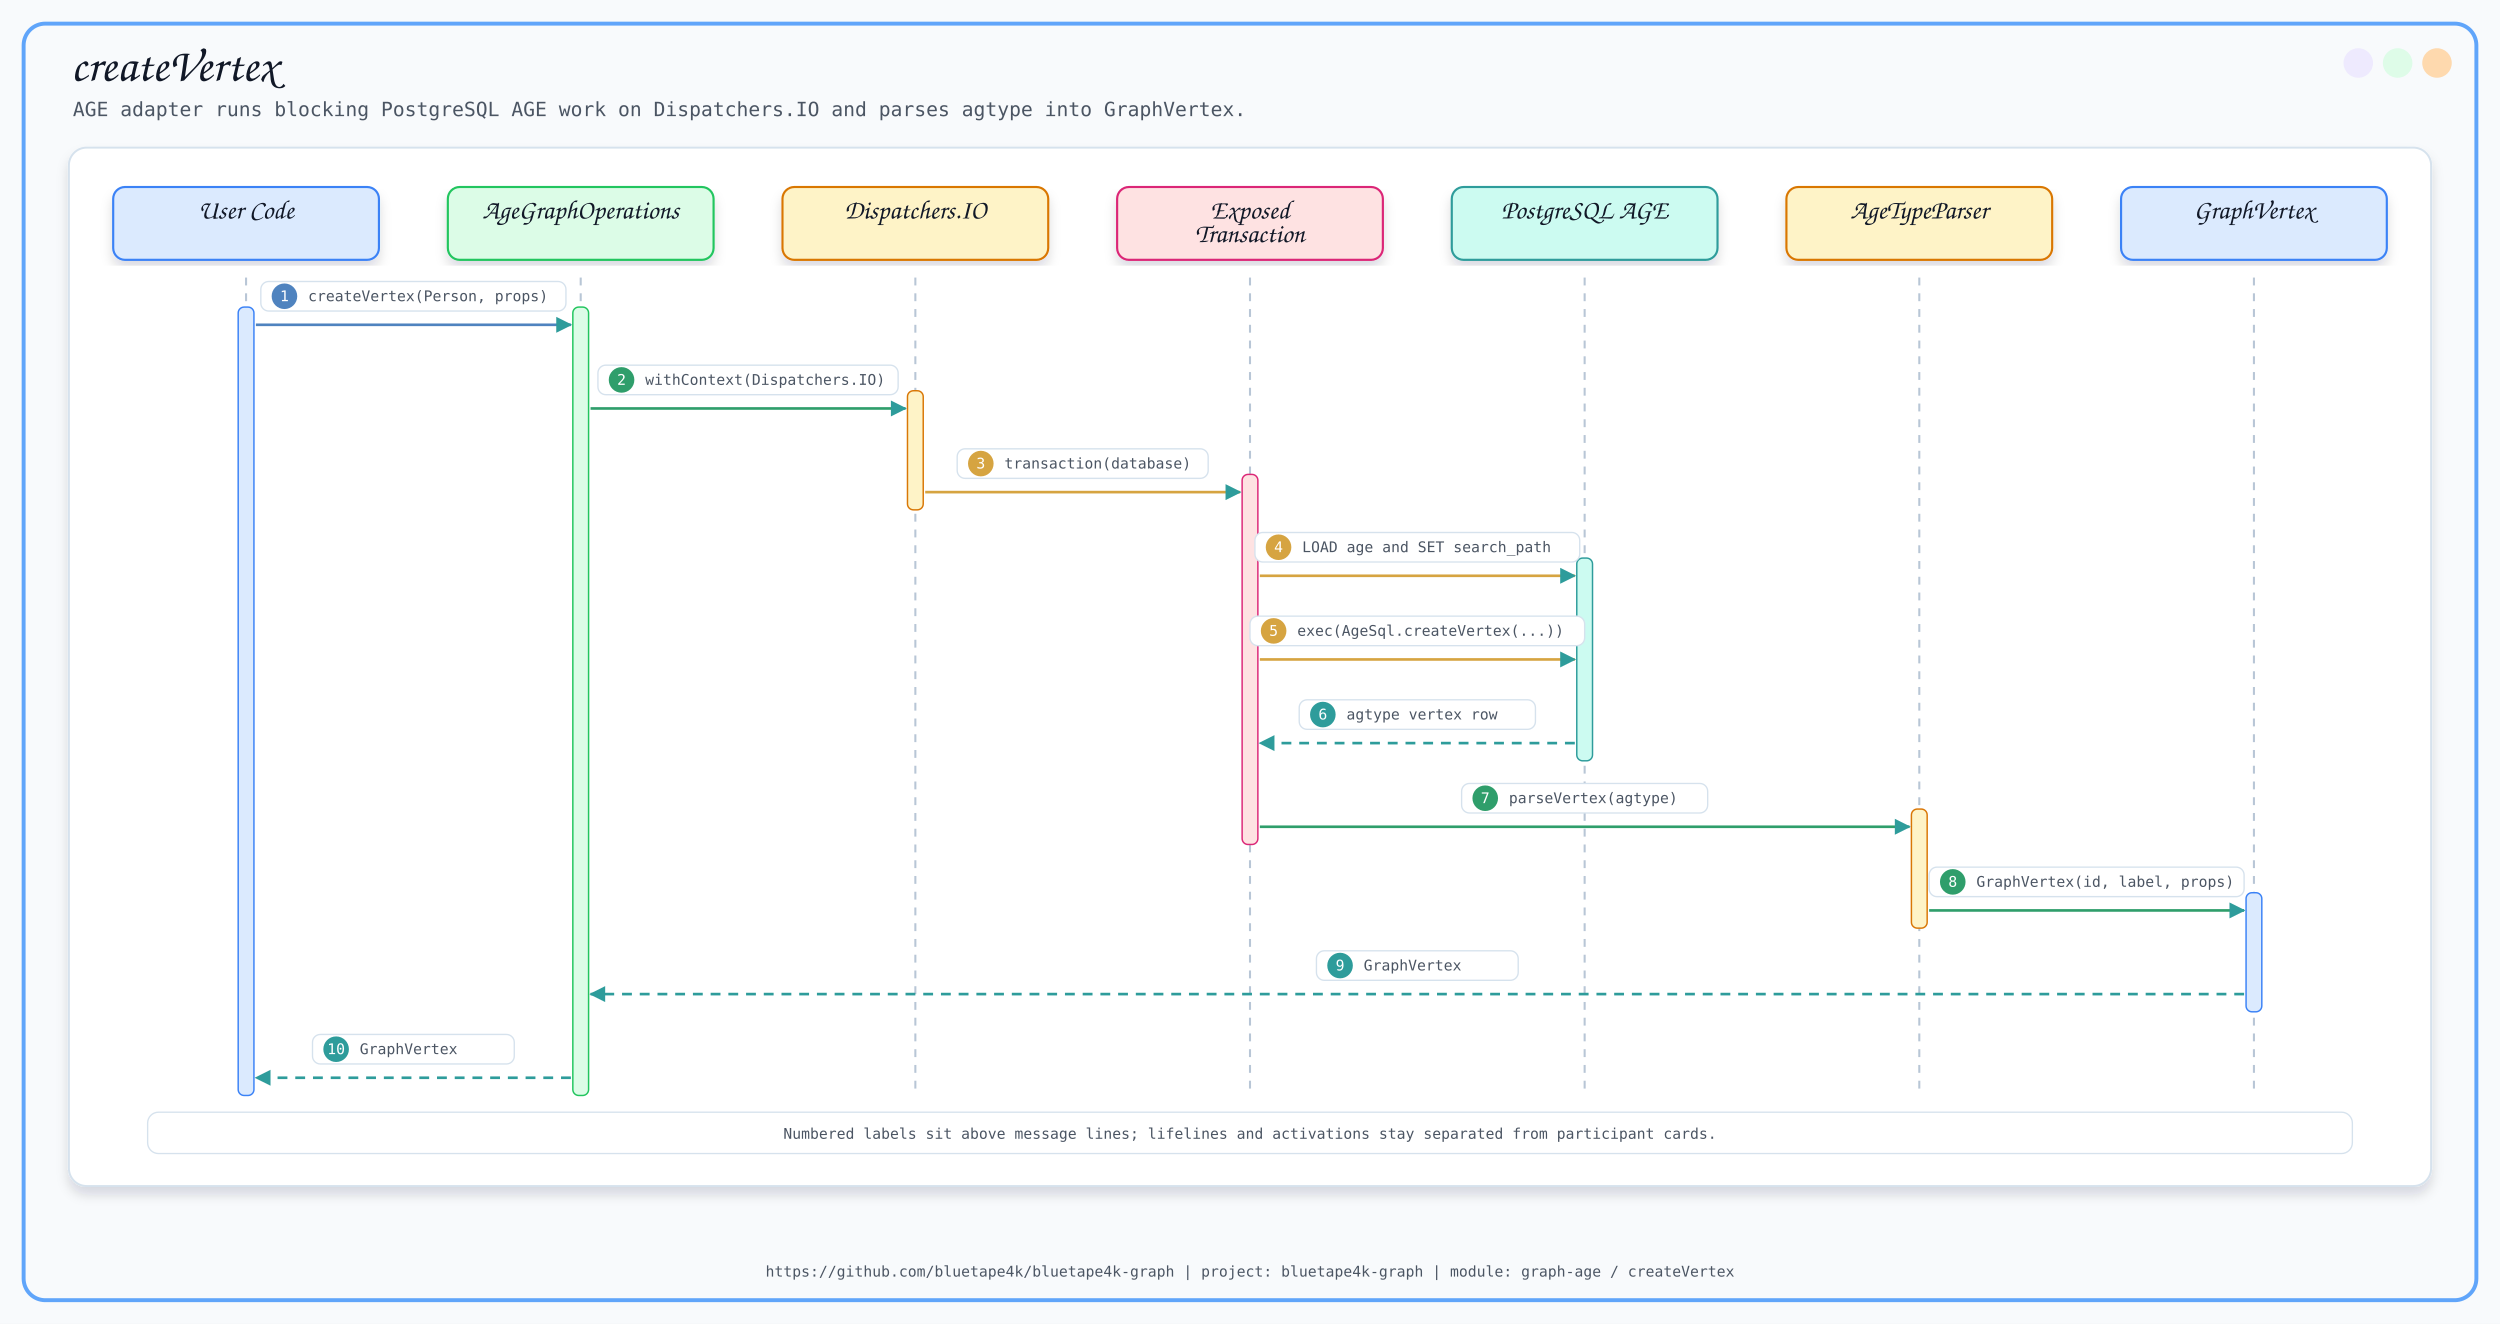
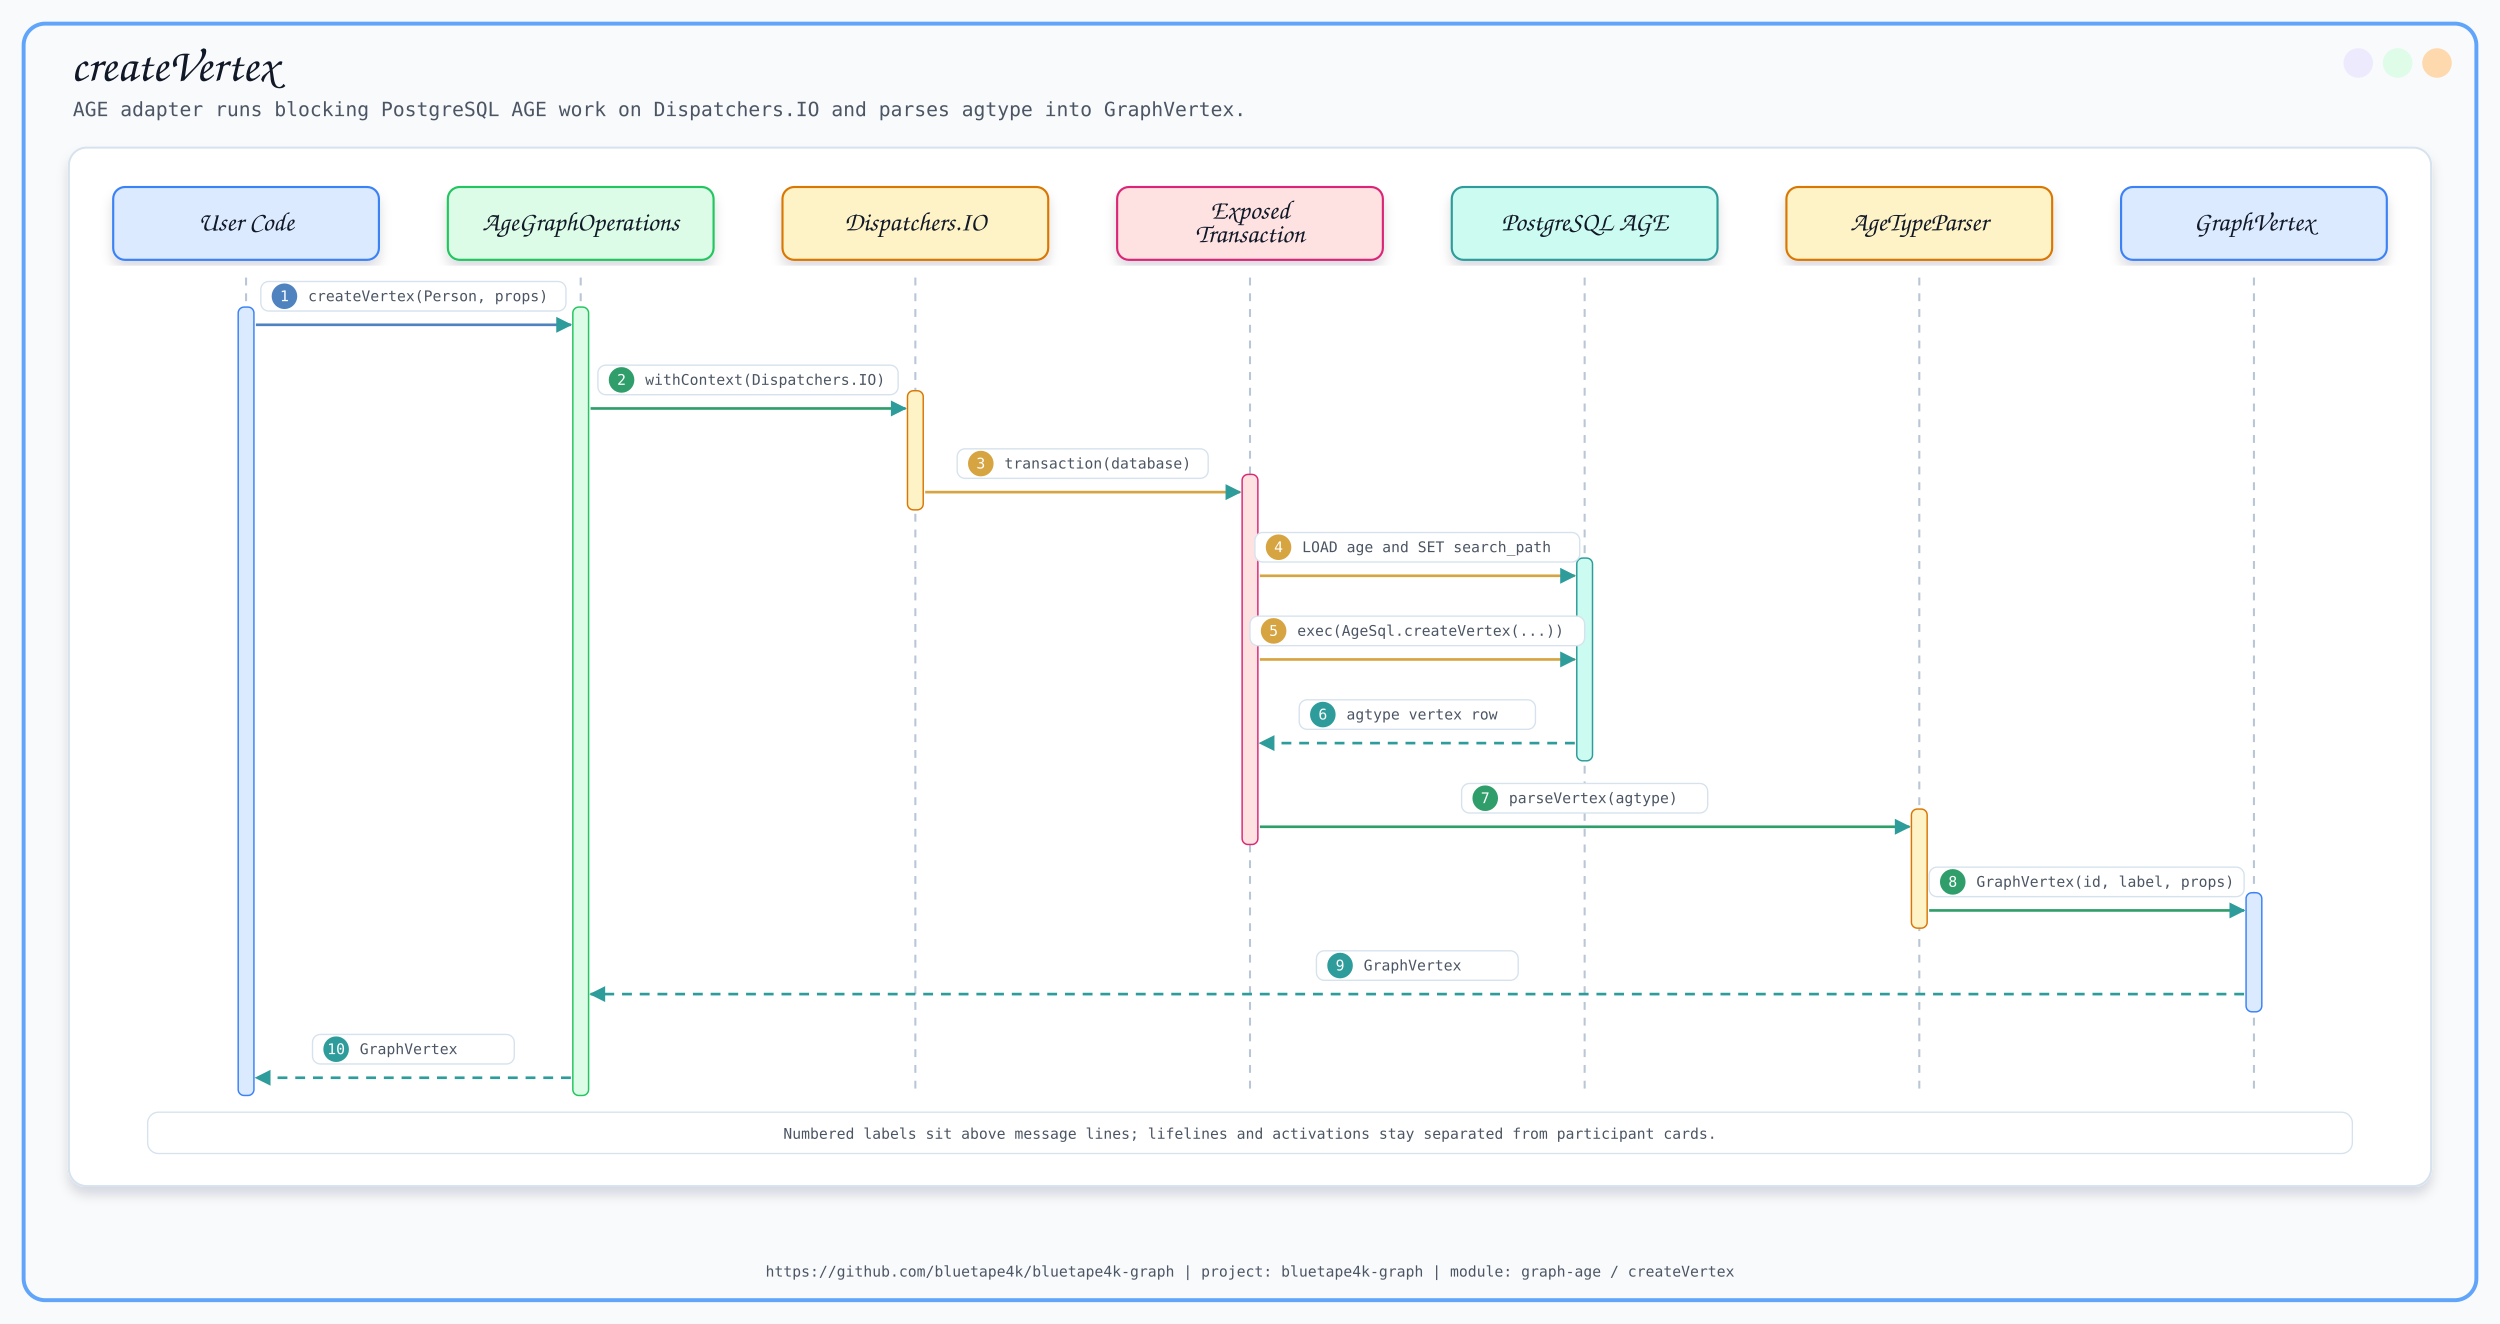
<svg xmlns="http://www.w3.org/2000/svg" width="2540" height="1345" viewBox="0 0 2540 1345">
  <defs>
    <filter id="softShadow" x="-8%" y="-8%" width="116%" height="116%">
      <feDropShadow dx="0" dy="8" stdDeviation="6" flood-color="#0F172A" flood-opacity="0.14" />
    </filter>
    <marker id="arrow" viewBox="0 0 10 10" refX="9" refY="5" markerWidth="8" markerHeight="8" orient="auto-start-reverse">
      <path d="M 0 0 L 10 5 L 0 10 z" fill="#2563EB" />
    </marker>
  </defs>
  <style>
      .title { font-family: 'Architects Daughter', cursive; font-size: 48px; fill: #111827; }
      .subtitle { font-family: 'Comic Mono', monospace; font-size: 20px; fill: #4B5563; }
      .label { font-family: 'Architects Daughter', cursive; font-size: 27px; fill: #111827; }
      .small { font-family: 'Comic Mono', monospace; font-size: 18px; fill: #374151; }
      .tiny { font-family: 'Comic Mono', monospace; font-size: 15px; fill: #4B5563; }
      .card { filter: url(#softShadow); }
      .line { stroke: #2563EB; stroke-width: 3; fill: none; marker-end: url(#arrow); }
      .thin { stroke: #60A5FA; stroke-width: 2; fill: none; marker-end: url(#arrow); }
      .dash { stroke: #64748B; stroke-width: 2; stroke-dasharray: 8 8; fill: none; marker-end: url(#arrow); }
    </style>
  <defs>
    <marker id="seqArrow" markerWidth="6" markerHeight="6" refX="5.5" refY="3" orient="auto" markerUnits="strokeWidth">
      <path d="M 0 0 L 6 3 L 0 6 z" fill="#2E9C9B" />
    </marker>
  </defs>
  <rect x="0" y="0" width="2540" height="1345" fill="#F8FAFC" />
  <rect x="24" y="24" width="2492" height="1297" rx="22" fill="none" stroke="#60A5FA" stroke-width="4" />
  <circle cx="2476" cy="64" r="15" fill="#FED7AA" opacity="0.95" />
  <circle cx="2436" cy="64" r="15" fill="#DCFCE7" opacity="0.95" />
  <circle cx="2396" cy="64" r="15" fill="#EDE9FE" opacity="0.95" />
  <text x="72" y="82" class="title">createVertex</text>
  <text x="74" y="118" class="subtitle">AGE adapter runs blocking PostgreSQL AGE work on Dispatchers.IO and parses agtype into GraphVertex.</text>
  <text x="1270.0" y="1297" text-anchor="middle" class="tiny">https://github.com/bluetape4k/bluetape4k-graph | project: bluetape4k-graph | module: graph-age / createVertex</text>
  <rect x="70" y="150" width="2400" height="1055" rx="18" fill="#FFFFFF" stroke="#D6E2ED" stroke-width="2" filter="url(#softShadow)" />
  <rect x="115.0" y="190" width="270" height="74" rx="12" fill="#DBEAFE" stroke="#3B82F6" stroke-width="2.2" filter="url(#softShadow)" />
-   <text x="250.0" y="222" text-anchor="middle" class="label">User Code</text>
+   <text x="250.0" y="227" text-anchor="middle" dominant-baseline="middle" class="label">User Code</text>
  <line x1="250.0" y1="282" x2="250.0" y2="1113" stroke="#B8C6D6" stroke-width="2.1" stroke-dasharray="8 8" />
  <rect x="455.0" y="190" width="270" height="74" rx="12" fill="#DCFCE7" stroke="#22C55E" stroke-width="2.2" filter="url(#softShadow)" />
-   <text x="590.0" y="222" text-anchor="middle" class="label">AgeGraphOperations</text>
+   <text x="590.0" y="227" text-anchor="middle" dominant-baseline="middle" class="label">AgeGraphOperations</text>
  <line x1="590.0" y1="282" x2="590.0" y2="1113" stroke="#B8C6D6" stroke-width="2.1" stroke-dasharray="8 8" />
  <rect x="795.0" y="190" width="270" height="74" rx="12" fill="#FEF3C7" stroke="#D97706" stroke-width="2.2" filter="url(#softShadow)" />
-   <text x="930.0" y="222" text-anchor="middle" class="label">Dispatchers.IO</text>
+   <text x="930.0" y="227" text-anchor="middle" dominant-baseline="middle" class="label">Dispatchers.IO</text>
  <line x1="930.0" y1="282" x2="930.0" y2="1113" stroke="#B8C6D6" stroke-width="2.1" stroke-dasharray="8 8" />
  <rect x="1135.0" y="190" width="270" height="74" rx="12" fill="#FEE2E2" stroke="#DB2777" stroke-width="2.2" filter="url(#softShadow)" />
-   <text x="1270.0" y="222" text-anchor="middle" class="label">Exposed</text>
-   <text x="1270.0" y="246" text-anchor="middle" class="label">Transaction</text>
+   <text x="1270.0" y="215" text-anchor="middle" dominant-baseline="middle" class="label">Exposed</text>
+   <text x="1270.0" y="239" text-anchor="middle" dominant-baseline="middle" class="label">Transaction</text>
  <line x1="1270.0" y1="282" x2="1270.0" y2="1113" stroke="#B8C6D6" stroke-width="2.1" stroke-dasharray="8 8" />
  <rect x="1475.0" y="190" width="270" height="74" rx="12" fill="#CCFBF1" stroke="#2E9C9B" stroke-width="2.2" filter="url(#softShadow)" />
-   <text x="1610.0" y="222" text-anchor="middle" class="label">PostgreSQL AGE</text>
+   <text x="1610.0" y="227" text-anchor="middle" dominant-baseline="middle" class="label">PostgreSQL AGE</text>
  <line x1="1610.0" y1="282" x2="1610.0" y2="1113" stroke="#B8C6D6" stroke-width="2.1" stroke-dasharray="8 8" />
  <rect x="1815.0" y="190" width="270" height="74" rx="12" fill="#FEF3C7" stroke="#D97706" stroke-width="2.2" filter="url(#softShadow)" />
-   <text x="1950.0" y="222" text-anchor="middle" class="label">AgeTypeParser</text>
+   <text x="1950.0" y="227" text-anchor="middle" dominant-baseline="middle" class="label">AgeTypeParser</text>
  <line x1="1950.0" y1="282" x2="1950.0" y2="1113" stroke="#B8C6D6" stroke-width="2.1" stroke-dasharray="8 8" />
  <rect x="2155.0" y="190" width="270" height="74" rx="12" fill="#DBEAFE" stroke="#3B82F6" stroke-width="2.2" filter="url(#softShadow)" />
-   <text x="2290.0" y="222" text-anchor="middle" class="label">GraphVertex</text>
+   <text x="2290.0" y="227" text-anchor="middle" dominant-baseline="middle" class="label">GraphVertex</text>
  <line x1="2290.0" y1="282" x2="2290.0" y2="1113" stroke="#B8C6D6" stroke-width="2.1" stroke-dasharray="8 8" />
  <rect x="242.0" y="312" width="16" height="801" rx="6" fill="#DBEAFE" stroke="#3B82F6" stroke-width="1.5" />
  <rect x="582.0" y="312" width="16" height="801" rx="6" fill="#DCFCE7" stroke="#22C55E" stroke-width="1.5" />
  <rect x="922.0" y="397" width="16" height="121" rx="6" fill="#FEF3C7" stroke="#D97706" stroke-width="1.5" />
  <rect x="1262.0" y="482" width="16" height="376" rx="6" fill="#FEE2E2" stroke="#DB2777" stroke-width="1.5" />
  <rect x="1602.0" y="567" width="16" height="206" rx="6" fill="#CCFBF1" stroke="#2E9C9B" stroke-width="1.5" />
  <rect x="1942.0" y="822" width="16" height="121" rx="6" fill="#FEF3C7" stroke="#D97706" stroke-width="1.5" />
  <rect x="2282.0" y="907" width="16" height="121" rx="6" fill="#DBEAFE" stroke="#3B82F6" stroke-width="1.5" />
  <line x1="260.0" y1="330" x2="580.0" y2="330" stroke="#4F83BF" stroke-width="2.7" marker-end="url(#seqArrow)" />
  <rect x="265.0" y="286" width="310" height="30" rx="8" fill="#FFFFFF" stroke="#D6E2ED" stroke-width="1.4" />
  <circle cx="289.0" cy="301" r="13" fill="#4F83BF" />
  <text x="289.0" y="306" text-anchor="middle" class="tiny" style="fill:#FFFFFF">1</text>
  <text x="313.0" y="306" class="tiny">createVertex(Person, props)</text>
  <line x1="600.0" y1="415" x2="920.0" y2="415" stroke="#2F9E6B" stroke-width="2.7" marker-end="url(#seqArrow)" />
  <rect x="607.5" y="371" width="305" height="30" rx="8" fill="#FFFFFF" stroke="#D6E2ED" stroke-width="1.4" />
  <circle cx="631.5" cy="386" r="13" fill="#2F9E6B" />
  <text x="631.5" y="391" text-anchor="middle" class="tiny" style="fill:#FFFFFF">2</text>
  <text x="655.5" y="391" class="tiny">withContext(Dispatchers.IO)</text>
  <line x1="940.0" y1="500" x2="1260.0" y2="500" stroke="#D6A441" stroke-width="2.7" marker-end="url(#seqArrow)" />
  <rect x="972.5" y="456" width="255" height="30" rx="8" fill="#FFFFFF" stroke="#D6E2ED" stroke-width="1.4" />
  <circle cx="996.5" cy="471" r="13" fill="#D6A441" />
  <text x="996.5" y="476" text-anchor="middle" class="tiny" style="fill:#FFFFFF">3</text>
  <text x="1020.5" y="476" class="tiny">transaction(database)</text>
  <line x1="1280.0" y1="585" x2="1600.0" y2="585" stroke="#D6A441" stroke-width="2.7" marker-end="url(#seqArrow)" />
  <rect x="1275.0" y="541" width="330" height="30" rx="8" fill="#FFFFFF" stroke="#D6E2ED" stroke-width="1.4" />
  <circle cx="1299.0" cy="556" r="13" fill="#D6A441" />
  <text x="1299.0" y="561" text-anchor="middle" class="tiny" style="fill:#FFFFFF">4</text>
  <text x="1323.0" y="561" class="tiny">LOAD age and SET search_path</text>
  <line x1="1280.0" y1="670" x2="1600.0" y2="670" stroke="#D6A441" stroke-width="2.7" marker-end="url(#seqArrow)" />
  <rect x="1270.0" y="626" width="340" height="30" rx="8" fill="#FFFFFF" stroke="#D6E2ED" stroke-width="1.4" />
  <circle cx="1294.0" cy="641" r="13" fill="#D6A441" />
  <text x="1294.0" y="646" text-anchor="middle" class="tiny" style="fill:#FFFFFF">5</text>
  <text x="1318.0" y="646" class="tiny">exec(AgeSql.createVertex(...))</text>
  <line x1="1600.0" y1="755" x2="1280.0" y2="755" stroke="#2E9C9B" stroke-width="2.7" stroke-dasharray="10 8" marker-end="url(#seqArrow)" />
  <rect x="1320.0" y="711" width="240" height="30" rx="8" fill="#FFFFFF" stroke="#D6E2ED" stroke-width="1.4" />
  <circle cx="1344.0" cy="726" r="13" fill="#2E9C9B" />
  <text x="1344.0" y="731" text-anchor="middle" class="tiny" style="fill:#FFFFFF">6</text>
  <text x="1368.0" y="731" class="tiny">agtype vertex row</text>
  <line x1="1280.0" y1="840" x2="1940.0" y2="840" stroke="#2F9E6B" stroke-width="2.7" marker-end="url(#seqArrow)" />
  <rect x="1485.0" y="796" width="250" height="30" rx="8" fill="#FFFFFF" stroke="#D6E2ED" stroke-width="1.4" />
  <circle cx="1509.0" cy="811" r="13" fill="#2F9E6B" />
  <text x="1509.0" y="816" text-anchor="middle" class="tiny" style="fill:#FFFFFF">7</text>
  <text x="1533.0" y="816" class="tiny">parseVertex(agtype)</text>
  <line x1="1960.0" y1="925" x2="2280.0" y2="925" stroke="#2F9E6B" stroke-width="2.7" marker-end="url(#seqArrow)" />
  <rect x="1960.0" y="881" width="320" height="30" rx="8" fill="#FFFFFF" stroke="#D6E2ED" stroke-width="1.4" />
  <circle cx="1984.0" cy="896" r="13" fill="#2F9E6B" />
  <text x="1984.0" y="901" text-anchor="middle" class="tiny" style="fill:#FFFFFF">8</text>
  <text x="2008.0" y="901" class="tiny">GraphVertex(id, label, props)</text>
  <line x1="2280.0" y1="1010" x2="600.0" y2="1010" stroke="#2E9C9B" stroke-width="2.7" stroke-dasharray="10 8" marker-end="url(#seqArrow)" />
  <rect x="1337.5" y="966" width="205" height="30" rx="8" fill="#FFFFFF" stroke="#D6E2ED" stroke-width="1.4" />
  <circle cx="1361.5" cy="981" r="13" fill="#2E9C9B" />
  <text x="1361.5" y="986" text-anchor="middle" class="tiny" style="fill:#FFFFFF">9</text>
  <text x="1385.5" y="986" class="tiny">GraphVertex</text>
  <line x1="580.0" y1="1095" x2="260.0" y2="1095" stroke="#2E9C9B" stroke-width="2.7" stroke-dasharray="10 8" marker-end="url(#seqArrow)" />
  <rect x="317.5" y="1051" width="205" height="30" rx="8" fill="#FFFFFF" stroke="#D6E2ED" stroke-width="1.4" />
  <circle cx="341.5" cy="1066" r="13" fill="#2E9C9B" />
  <text x="341.5" y="1071" text-anchor="middle" class="tiny" style="fill:#FFFFFF">10</text>
  <text x="365.5" y="1071" class="tiny">GraphVertex</text>
  <rect x="150" y="1130" width="2240" height="42" rx="11" fill="#FFFFFF" stroke="#D6E2ED" stroke-width="1.4" />
  <text x="1270.0" y="1157" text-anchor="middle" class="tiny">Numbered labels sit above message lines; lifelines and activations stay separated from participant cards.</text>
</svg>
